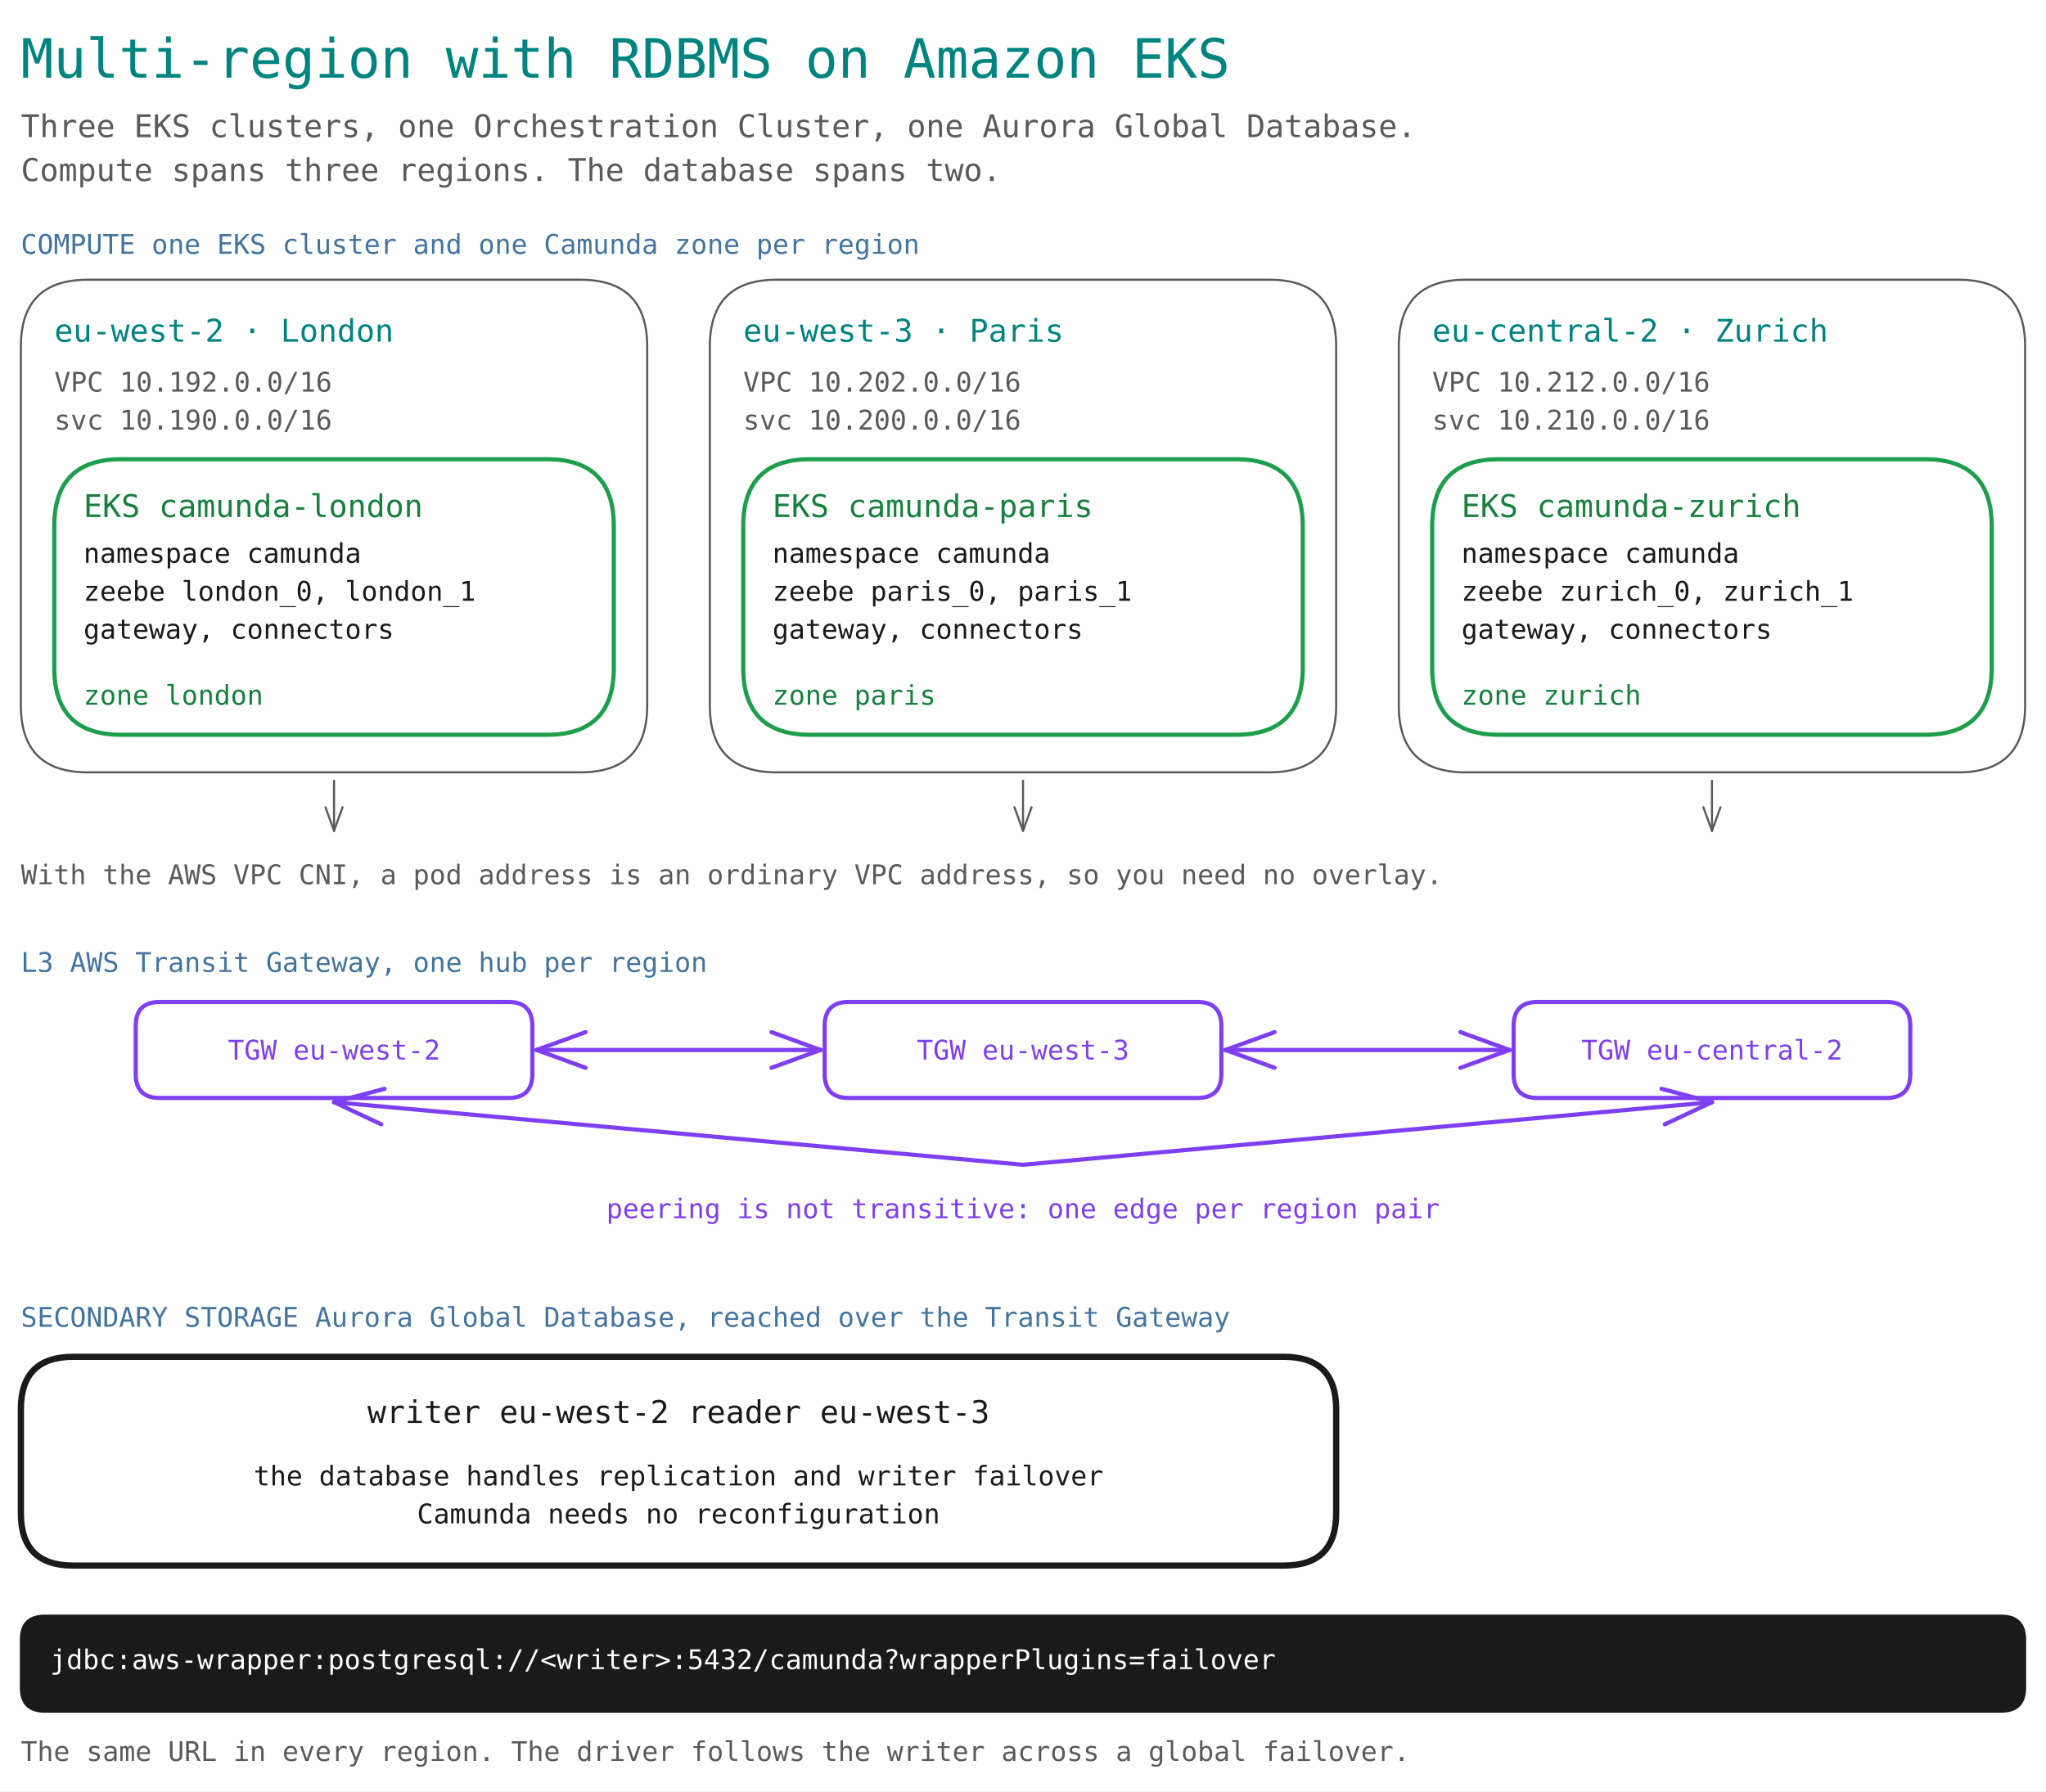
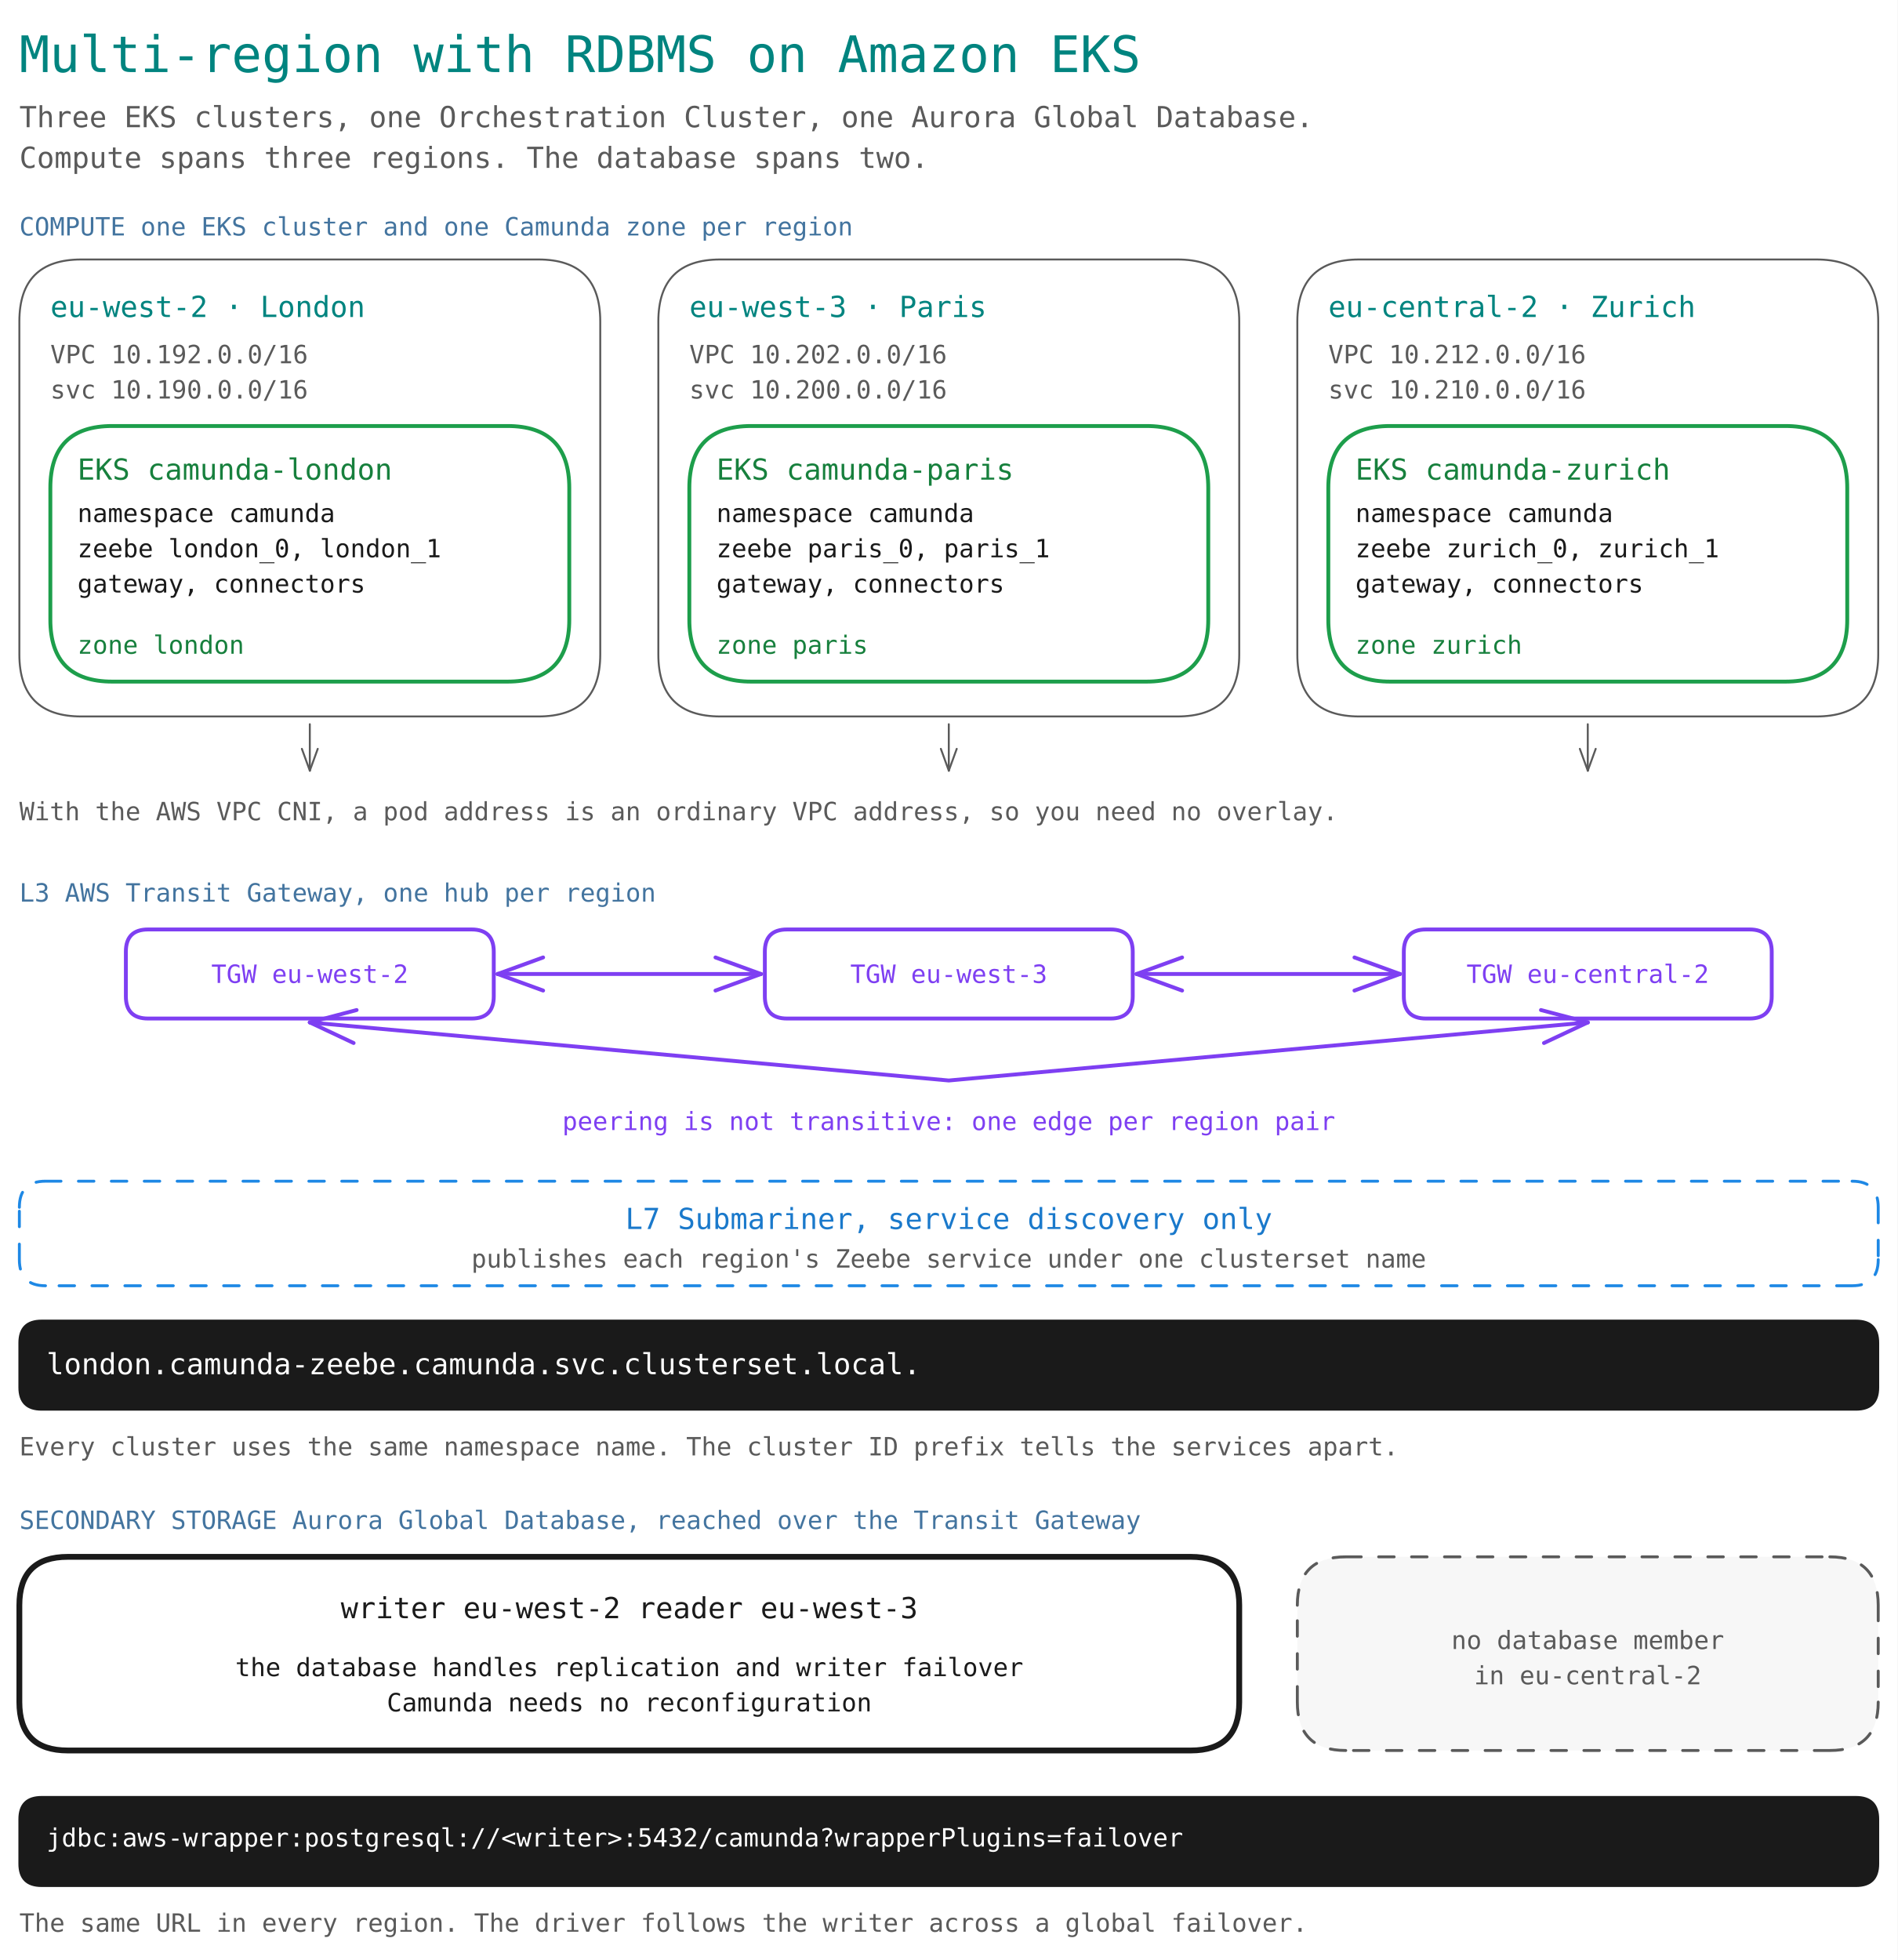
- <svg xmlns="http://www.w3.org/2000/svg" version="1.1" viewBox="0 0 980 858.2">
+ <svg xmlns="http://www.w3.org/2000/svg" version="1.1" viewBox="0 0 980 1012.2">
  <defs />
-   <rect x="0" y="0" width="980" height="858.2" fill="#ffffff" />
+   <rect x="0" y="0" width="980" height="1012.2" fill="#ffffff" />
  <g transform="translate(10 10) rotate(0 288.6 18.2)">
    <text x="0" y="27.214" font-family="ui-monospace, SFMono-Regular, Menlo, Consolas, monospace" font-size="26px" fill="#00847f" text-anchor="start" style="white-space: pre;" direction="ltr" dominant-baseline="alphabetic">Multi-region with RDBMS on Amazon EKS</text>
  </g>
  <g transform="translate(10 50) rotate(0 333 21)">
    <text x="0" y="15.7" font-family="ui-monospace, SFMono-Regular, Menlo, Consolas, monospace" font-size="15px" fill="#5a5a5a" text-anchor="start" style="white-space: pre;" direction="ltr" dominant-baseline="alphabetic">Three EKS clusters, one Orchestration Cluster, one Aurora Global Database.</text>
    <text x="0" y="36.7" font-family="ui-monospace, SFMono-Regular, Menlo, Consolas, monospace" font-size="15px" fill="#5a5a5a" text-anchor="start" style="white-space: pre;" direction="ltr" dominant-baseline="alphabetic">Compute spans three regions. The database spans two.</text>
  </g>
  <g transform="translate(10 108) rotate(0 222.3 9.1)">
    <text x="0" y="13.607" font-family="ui-monospace, SFMono-Regular, Menlo, Consolas, monospace" font-size="13px" fill="#43749f" text-anchor="start" style="white-space: pre;" direction="ltr" dominant-baseline="alphabetic">COMPUTE   one EKS cluster and one Camunda zone per region</text>
  </g>
  <g stroke-linecap="round" transform="translate(10 134) rotate(0 150 118)">
    <path d="M32 0 C106.09 0, 180.19 0, 268 0 C289.33 0, 300 10.67, 300 32 C300 82.78, 300 133.55, 300 204 C300 225.33, 289.33 236, 268 236 C219.93 236, 171.87 236, 32 236 C10.67 236, 0 225.33, 0 204 C0 155.51, 0 107.02, 0 32 C0 10.67, 10.67 0, 32 0" stroke="none" stroke-width="0" fill="#ffffff" />
    <path d="M32 0 C125.99 0, 219.98 0, 268 0 M32 0 C116.57 0, 201.15 0, 268 0 M268 0 C289.33 0, 300 10.67, 300 32 M268 0 C289.33 0, 300 10.67, 300 32 M300 32 C300 71.14, 300 110.27, 300 204 M300 32 C300 92.12, 300 152.24, 300 204 M300 204 C300 225.33, 289.33 236, 268 236 M300 204 C300 225.33, 289.33 236, 268 236 M268 236 C200.83 236, 133.65 236, 32 236 M268 236 C214.4 236, 160.8 236, 32 236 M32 236 C10.67 236, 0 225.33, 0 204 M32 236 C10.67 236, 0 225.33, 0 204 M0 204 C0 161.36, 0 118.71, 0 32 M0 204 C0 147.95, 0 91.91, 0 32 M0 32 C0 10.67, 10.67 0, 32 0 M0 32 C0 10.67, 10.67 0, 32 0" stroke="#5a5a5a" stroke-width="1" fill="none" />
  </g>
  <g transform="translate(26 148) rotate(0 90 10.5)">
    <text x="0" y="15.7" font-family="ui-monospace, SFMono-Regular, Menlo, Consolas, monospace" font-size="15px" fill="#00847f" text-anchor="start" style="white-space: pre;" direction="ltr" dominant-baseline="alphabetic">eu-west-2  ·  London</text>
  </g>
  <g transform="translate(26 174) rotate(0 70.2 18.2)">
    <text x="0" y="13.607" font-family="ui-monospace, SFMono-Regular, Menlo, Consolas, monospace" font-size="13px" fill="#5a5a5a" text-anchor="start" style="white-space: pre;" direction="ltr" dominant-baseline="alphabetic">VPC  10.192.0.0/16</text>
    <text x="0" y="31.807" font-family="ui-monospace, SFMono-Regular, Menlo, Consolas, monospace" font-size="13px" fill="#5a5a5a" text-anchor="start" style="white-space: pre;" direction="ltr" dominant-baseline="alphabetic">svc  10.190.0.0/16</text>
  </g>
  <g stroke-linecap="round" transform="translate(26 220) rotate(0 134 66)">
    <path d="M32 0 C79.71 0, 127.41 0, 236 0 C257.33 0, 268 10.67, 268 32 C268 48.82, 268 65.64, 268 100 C268 121.33, 257.33 132, 236 132 C191.89 132, 147.79 132, 32 132 C10.67 132, 0 121.33, 0 100 C0 76.79, 0 53.57, 0 32 C0 10.67, 10.67 0, 32 0" stroke="none" stroke-width="0" fill="#ffffff" />
    <path d="M32 0 C113.25 0, 194.5 0, 236 0 M32 0 C111.63 0, 191.25 0, 236 0 M236 0 C257.33 0, 268 10.67, 268 32 M236 0 C257.33 0, 268 10.67, 268 32 M268 32 C268 54.61, 268 77.23, 268 100 M268 32 C268 51.49, 268 70.99, 268 100 M268 100 C268 121.33, 257.33 132, 236 132 M268 100 C268 121.33, 257.33 132, 236 132 M236 132 C158.75 132, 81.5 132, 32 132 M236 132 C170.31 132, 104.61 132, 32 132 M32 132 C10.67 132, 0 121.33, 0 100 M32 132 C10.67 132, 0 121.33, 0 100 M0 100 C0 74.92, 0 49.85, 0 32 M0 100 C0 73.86, 0 47.73, 0 32 M0 32 C0 10.67, 10.67 0, 32 0 M0 32 C0 10.67, 10.67 0, 32 0" stroke="#1d9e4b" stroke-width="2" fill="none" />
  </g>
  <g transform="translate(40 232) rotate(0 85.5 10.5)">
    <text x="0" y="15.7" font-family="ui-monospace, SFMono-Regular, Menlo, Consolas, monospace" font-size="15px" fill="#17803d" text-anchor="start" style="white-space: pre;" direction="ltr" dominant-baseline="alphabetic">EKS  camunda-london</text>
  </g>
  <g transform="translate(40 256) rotate(0 93.6 27.3)">
    <text x="0" y="13.607" font-family="ui-monospace, SFMono-Regular, Menlo, Consolas, monospace" font-size="13px" fill="#1a1a1a" text-anchor="start" style="white-space: pre;" direction="ltr" dominant-baseline="alphabetic">namespace camunda</text>
    <text x="0" y="31.807" font-family="ui-monospace, SFMono-Regular, Menlo, Consolas, monospace" font-size="13px" fill="#1a1a1a" text-anchor="start" style="white-space: pre;" direction="ltr" dominant-baseline="alphabetic">zeebe london_0, london_1</text>
    <text x="0" y="50.007" font-family="ui-monospace, SFMono-Regular, Menlo, Consolas, monospace" font-size="13px" fill="#1a1a1a" text-anchor="start" style="white-space: pre;" direction="ltr" dominant-baseline="alphabetic">gateway, connectors</text>
  </g>
  <g transform="translate(40 324) rotate(0 42.9 9.1)">
    <text x="0" y="13.607" font-family="ui-monospace, SFMono-Regular, Menlo, Consolas, monospace" font-size="13px" fill="#17803d" text-anchor="start" style="white-space: pre;" direction="ltr" dominant-baseline="alphabetic">zone london</text>
  </g>
  <g stroke-linecap="round" transform="translate(340 134) rotate(0 150 118)">
    <path d="M32 0 C124.92 0, 217.84 0, 268 0 C289.33 0, 300 10.67, 300 32 C300 75.03, 300 118.07, 300 204 C300 225.33, 289.33 236, 268 236 C197.3 236, 126.6 236, 32 236 C10.67 236, 0 225.33, 0 204 C0 154.58, 0 105.17, 0 32 C0 10.67, 10.67 0, 32 0" stroke="none" stroke-width="0" fill="#ffffff" />
    <path d="M32 0 C126 0, 220.01 0, 268 0 M32 0 C118.44 0, 204.88 0, 268 0 M268 0 C289.33 0, 300 10.67, 300 32 M268 0 C289.33 0, 300 10.67, 300 32 M300 32 C300 78.88, 300 125.76, 300 204 M300 32 C300 66.89, 300 101.78, 300 204 M300 204 C300 225.33, 289.33 236, 268 236 M300 204 C300 225.33, 289.33 236, 268 236 M268 236 C196.24 236, 124.49 236, 32 236 M268 236 C209.33 236, 150.66 236, 32 236 M32 236 C10.67 236, 0 225.33, 0 204 M32 236 C10.67 236, 0 225.33, 0 204 M0 204 C0 158.72, 0 113.44, 0 32 M0 204 C0 135.94, 0 67.88, 0 32 M0 32 C0 10.67, 10.67 0, 32 0 M0 32 C0 10.67, 10.67 0, 32 0" stroke="#5a5a5a" stroke-width="1" fill="none" />
  </g>
  <g transform="translate(356 148) rotate(0 85.5 10.5)">
    <text x="0" y="15.7" font-family="ui-monospace, SFMono-Regular, Menlo, Consolas, monospace" font-size="15px" fill="#00847f" text-anchor="start" style="white-space: pre;" direction="ltr" dominant-baseline="alphabetic">eu-west-3  ·  Paris</text>
  </g>
  <g transform="translate(356 174) rotate(0 70.2 18.2)">
    <text x="0" y="13.607" font-family="ui-monospace, SFMono-Regular, Menlo, Consolas, monospace" font-size="13px" fill="#5a5a5a" text-anchor="start" style="white-space: pre;" direction="ltr" dominant-baseline="alphabetic">VPC  10.202.0.0/16</text>
    <text x="0" y="31.807" font-family="ui-monospace, SFMono-Regular, Menlo, Consolas, monospace" font-size="13px" fill="#5a5a5a" text-anchor="start" style="white-space: pre;" direction="ltr" dominant-baseline="alphabetic">svc  10.200.0.0/16</text>
  </g>
  <g stroke-linecap="round" transform="translate(356 220) rotate(0 134 66)">
    <path d="M32 0 C95.98 0, 159.97 0, 236 0 C257.33 0, 268 10.67, 268 32 C268 45.76, 268 59.52, 268 100 C268 121.33, 257.33 132, 236 132 C172.33 132, 108.66 132, 32 132 C10.67 132, 0 121.33, 0 100 C0 76.42, 0 52.84, 0 32 C0 10.67, 10.67 0, 32 0" stroke="none" stroke-width="0" fill="#ffffff" />
    <path d="M32 0 C113.26 0, 194.53 0, 236 0 M32 0 C113.24 0, 194.48 0, 236 0 M236 0 C257.33 0, 268 10.67, 268 32 M236 0 C257.33 0, 268 10.67, 268 32 M268 32 C268 57.68, 268 83.35, 268 100 M268 32 C268 55.12, 268 78.24, 268 100 M268 100 C268 121.33, 257.33 132, 236 132 M268 100 C268 121.33, 257.33 132, 236 132 M236 132 C154.79 132, 73.58 132, 32 132 M236 132 C165.92 132, 95.84 132, 32 132 M32 132 C10.67 132, 0 121.33, 0 100 M32 132 C10.67 132, 0 121.33, 0 100 M0 100 C0 73.88, 0 47.76, 0 32 M0 100 C0 82.72, 0 65.43, 0 32 M0 32 C0 10.67, 10.67 0, 32 0 M0 32 C0 10.67, 10.67 0, 32 0" stroke="#1d9e4b" stroke-width="2" fill="none" />
  </g>
  <g transform="translate(370 232) rotate(0 81 10.5)">
    <text x="0" y="15.7" font-family="ui-monospace, SFMono-Regular, Menlo, Consolas, monospace" font-size="15px" fill="#17803d" text-anchor="start" style="white-space: pre;" direction="ltr" dominant-baseline="alphabetic">EKS  camunda-paris</text>
  </g>
  <g transform="translate(370 256) rotate(0 85.8 27.3)">
    <text x="0" y="13.607" font-family="ui-monospace, SFMono-Regular, Menlo, Consolas, monospace" font-size="13px" fill="#1a1a1a" text-anchor="start" style="white-space: pre;" direction="ltr" dominant-baseline="alphabetic">namespace camunda</text>
    <text x="0" y="31.807" font-family="ui-monospace, SFMono-Regular, Menlo, Consolas, monospace" font-size="13px" fill="#1a1a1a" text-anchor="start" style="white-space: pre;" direction="ltr" dominant-baseline="alphabetic">zeebe paris_0, paris_1</text>
    <text x="0" y="50.007" font-family="ui-monospace, SFMono-Regular, Menlo, Consolas, monospace" font-size="13px" fill="#1a1a1a" text-anchor="start" style="white-space: pre;" direction="ltr" dominant-baseline="alphabetic">gateway, connectors</text>
  </g>
  <g transform="translate(370 324) rotate(0 39 9.1)">
    <text x="0" y="13.607" font-family="ui-monospace, SFMono-Regular, Menlo, Consolas, monospace" font-size="13px" fill="#17803d" text-anchor="start" style="white-space: pre;" direction="ltr" dominant-baseline="alphabetic">zone paris</text>
  </g>
  <g stroke-linecap="round" transform="translate(670 134) rotate(0 150 118)">
    <path d="M32 0 C96.55 0, 161.1 0, 268 0 C289.33 0, 300 10.67, 300 32 C300 67.29, 300 102.58, 300 204 C300 225.33, 289.33 236, 268 236 C174.67 236, 81.33 236, 32 236 C10.67 236, 0 225.33, 0 204 C0 153.66, 0 103.32, 0 32 C0 10.67, 10.67 0, 32 0" stroke="none" stroke-width="0" fill="#ffffff" />
    <path d="M32 0 C126.02 0, 220.04 0, 268 0 M32 0 C120.31 0, 208.62 0, 268 0 M268 0 C289.33 0, 300 10.67, 300 32 M268 0 C289.33 0, 300 10.67, 300 32 M300 32 C300 86.63, 300 141.26, 300 204 M300 32 C300 76.06, 300 120.12, 300 204 M300 204 C300 225.33, 289.33 236, 268 236 M300 204 C300 225.33, 289.33 236, 268 236 M268 236 C191.66 236, 115.33 236, 32 236 M268 236 C204.26 236, 140.52 236, 32 236 M32 236 C10.67 236, 0 225.33, 0 204 M32 236 C10.67 236, 0 225.33, 0 204 M0 204 C0 156.08, 0 108.17, 0 32 M0 204 C0 158.33, 0 112.66, 0 32 M0 32 C0 10.67, 10.67 0, 32 0 M0 32 C0 10.67, 10.67 0, 32 0" stroke="#5a5a5a" stroke-width="1" fill="none" />
  </g>
  <g transform="translate(686 148) rotate(0 103.5 10.5)">
    <text x="0" y="15.7" font-family="ui-monospace, SFMono-Regular, Menlo, Consolas, monospace" font-size="15px" fill="#00847f" text-anchor="start" style="white-space: pre;" direction="ltr" dominant-baseline="alphabetic">eu-central-2  ·  Zurich</text>
  </g>
  <g transform="translate(686 174) rotate(0 70.2 18.2)">
    <text x="0" y="13.607" font-family="ui-monospace, SFMono-Regular, Menlo, Consolas, monospace" font-size="13px" fill="#5a5a5a" text-anchor="start" style="white-space: pre;" direction="ltr" dominant-baseline="alphabetic">VPC  10.212.0.0/16</text>
    <text x="0" y="31.807" font-family="ui-monospace, SFMono-Regular, Menlo, Consolas, monospace" font-size="13px" fill="#5a5a5a" text-anchor="start" style="white-space: pre;" direction="ltr" dominant-baseline="alphabetic">svc  10.210.0.0/16</text>
  </g>
  <g stroke-linecap="round" transform="translate(686 220) rotate(0 134 66)">
    <path d="M32 0 C112.26 0, 192.52 0, 236 0 C257.33 0, 268 10.67, 268 32 C268 56.3, 268 80.59, 268 100 C268 121.33, 257.33 132, 236 132 C193.56 132, 151.13 132, 32 132 C10.67 132, 0 121.33, 0 100 C0 76.06, 0 52.11, 0 32 C0 10.67, 10.67 0, 32 0" stroke="none" stroke-width="0" fill="#ffffff" />
    <path d="M32 0 C113.28 0, 194.55 0, 236 0 M32 0 C74.05 0, 116.11 0, 236 0 M236 0 C257.33 0, 268 10.67, 268 32 M236 0 C257.33 0, 268 10.67, 268 32 M268 32 C268 47.14, 268 62.28, 268 100 M268 32 C268 58.74, 268 85.49, 268 100 M268 100 C268 121.33, 257.33 132, 236 132 M268 100 C268 121.33, 257.33 132, 236 132 M236 132 C191.63 132, 147.26 132, 32 132 M236 132 C161.54 132, 87.08 132, 32 132 M32 132 C10.67 132, 0 121.33, 0 100 M32 132 C10.67 132, 0 121.33, 0 100 M0 100 C0 72.84, 0 45.68, 0 32 M0 100 C0 77.97, 0 55.93, 0 32 M0 32 C0 10.67, 10.67 0, 32 0 M0 32 C0 10.67, 10.67 0, 32 0" stroke="#1d9e4b" stroke-width="2" fill="none" />
  </g>
  <g transform="translate(700 232) rotate(0 85.5 10.5)">
    <text x="0" y="15.7" font-family="ui-monospace, SFMono-Regular, Menlo, Consolas, monospace" font-size="15px" fill="#17803d" text-anchor="start" style="white-space: pre;" direction="ltr" dominant-baseline="alphabetic">EKS  camunda-zurich</text>
  </g>
  <g transform="translate(700 256) rotate(0 93.6 27.3)">
    <text x="0" y="13.607" font-family="ui-monospace, SFMono-Regular, Menlo, Consolas, monospace" font-size="13px" fill="#1a1a1a" text-anchor="start" style="white-space: pre;" direction="ltr" dominant-baseline="alphabetic">namespace camunda</text>
    <text x="0" y="31.807" font-family="ui-monospace, SFMono-Regular, Menlo, Consolas, monospace" font-size="13px" fill="#1a1a1a" text-anchor="start" style="white-space: pre;" direction="ltr" dominant-baseline="alphabetic">zeebe zurich_0, zurich_1</text>
    <text x="0" y="50.007" font-family="ui-monospace, SFMono-Regular, Menlo, Consolas, monospace" font-size="13px" fill="#1a1a1a" text-anchor="start" style="white-space: pre;" direction="ltr" dominant-baseline="alphabetic">gateway, connectors</text>
  </g>
  <g transform="translate(700 324) rotate(0 42.9 9.1)">
    <text x="0" y="13.607" font-family="ui-monospace, SFMono-Regular, Menlo, Consolas, monospace" font-size="13px" fill="#17803d" text-anchor="start" style="white-space: pre;" direction="ltr" dominant-baseline="alphabetic">zone zurich</text>
  </g>
  <g transform="translate(10 410) rotate(0 339.3 9.1)">
    <text x="0" y="13.607" font-family="ui-monospace, SFMono-Regular, Menlo, Consolas, monospace" font-size="13px" fill="#5a5a5a" text-anchor="start" style="white-space: pre;" direction="ltr" dominant-baseline="alphabetic">With the AWS VPC CNI, a pod address is an ordinary VPC address, so you need no overlay.</text>
  </g>
  <g transform="translate(10 452) rotate(0 171.6 9.1)">
    <text x="0" y="13.607" font-family="ui-monospace, SFMono-Regular, Menlo, Consolas, monospace" font-size="13px" fill="#43749f" text-anchor="start" style="white-space: pre;" direction="ltr" dominant-baseline="alphabetic">L3   AWS Transit Gateway, one hub per region</text>
  </g>
  <g stroke-linecap="round" transform="translate(65 480) rotate(0 95 23)">
    <path d="M11.5 0 C70.48 0, 129.45 0, 178.5 0 C186.17 0, 190 3.83, 190 11.5 C190 16.42, 190 21.33, 190 34.5 C190 42.17, 186.17 46, 178.5 46 C137.48 46, 96.47 46, 11.5 46 C3.83 46, 0 42.17, 0 34.5 C0 26.9, 0 19.3, 0 11.5 C0 3.83, 3.83 0, 11.5 0" stroke="none" stroke-width="0" fill="#ffffff" />
    <path d="M11.5 0 C78.05 0, 144.6 0, 178.5 0 M11.5 0 C61.94 0, 112.38 0, 178.5 0 M178.5 0 C186.17 0, 190 3.83, 190 11.5 M178.5 0 C186.17 0, 190 3.83, 190 11.5 M190 11.5 C190 19.27, 190 27.03, 190 34.5 M190 11.5 C190 16.21, 190 20.92, 190 34.5 M190 34.5 C190 42.17, 186.17 46, 178.5 46 M190 34.5 C190 42.17, 186.17 46, 178.5 46 M178.5 46 C128.47 46, 78.43 46, 11.5 46 M178.5 46 C136.79 46, 95.08 46, 11.5 46 M11.5 46 C3.83 46, 0 42.17, 0 34.5 M11.5 46 C3.83 46, 0 42.17, 0 34.5 M0 34.5 C0 26.17, 0 17.85, 0 11.5 M0 34.5 C0 27.61, 0 20.72, 0 11.5 M0 11.5 C0 3.83, 3.83 0, 11.5 0 M0 11.5 C0 3.83, 3.83 0, 11.5 0" stroke="#7e3ff2" stroke-width="2" fill="none" />
  </g>
  <g transform="translate(109.3 494) rotate(0 50.7 9.1)">
    <text x="50.7" y="13.607" font-family="ui-monospace, SFMono-Regular, Menlo, Consolas, monospace" font-size="13px" fill="#7e3ff2" text-anchor="middle" style="white-space: pre;" direction="ltr" dominant-baseline="alphabetic">TGW eu-west-2</text>
  </g>
  <g stroke-linecap="round" transform="translate(395 480) rotate(0 95 23)">
    <path d="M11.5 0 C50.43 0, 89.35 0, 178.5 0 C186.17 0, 190 3.83, 190 11.5 C190 18.75, 190 26, 190 34.5 C190 42.17, 186.17 46, 178.5 46 C113.82 46, 49.14 46, 11.5 46 C3.83 46, 0 42.17, 0 34.5 C0 27.52, 0 20.54, 0 11.5 C0 3.83, 3.83 0, 11.5 0" stroke="none" stroke-width="0" fill="#ffffff" />
    <path d="M11.5 0 C78.05 0, 144.6 0, 178.5 0 M11.5 0 C76.63 0, 141.76 0, 178.5 0 M178.5 0 C186.17 0, 190 3.83, 190 11.5 M178.5 0 C186.17 0, 190 3.83, 190 11.5 M190 11.5 C190 16.28, 190 21.05, 190 34.5 M190 11.5 C190 19.84, 190 28.19, 190 34.5 M190 34.5 C190 42.17, 186.17 46, 178.5 46 M190 34.5 C190 42.17, 186.17 46, 178.5 46 M178.5 46 C118 46, 57.49 46, 11.5 46 M178.5 46 C126.22 46, 73.94 46, 11.5 46 M11.5 46 C3.83 46, 0 42.17, 0 34.5 M11.5 46 C3.83 46, 0 42.17, 0 34.5 M0 34.5 C0 27.39, 0 20.27, 0 11.5 M0 34.5 C0 29.78, 0 25.06, 0 11.5 M0 11.5 C0 3.83, 3.83 0, 11.5 0 M0 11.5 C0 3.83, 3.83 0, 11.5 0" stroke="#7e3ff2" stroke-width="2" fill="none" />
  </g>
  <g transform="translate(439.3 494) rotate(0 50.7 9.1)">
    <text x="50.7" y="13.607" font-family="ui-monospace, SFMono-Regular, Menlo, Consolas, monospace" font-size="13px" fill="#7e3ff2" text-anchor="middle" style="white-space: pre;" direction="ltr" dominant-baseline="alphabetic">TGW eu-west-3</text>
  </g>
  <g stroke-linecap="round" transform="translate(725 480) rotate(0 95 23)">
    <path d="M11.5 0 C63.77 0, 116.05 0, 178.5 0 C186.17 0, 190 3.83, 190 11.5 C190 16.48, 190 21.46, 190 34.5 C190 42.17, 186.17 46, 178.5 46 C123.56 46, 68.62 46, 11.5 46 C3.83 46, 0 42.17, 0 34.5 C0 28.14, 0 21.79, 0 11.5 C0 3.83, 3.83 0, 11.5 0" stroke="none" stroke-width="0" fill="#ffffff" />
    <path d="M11.5 0 C78.05 0, 144.61 0, 178.5 0 M11.5 0 C57.92 0, 104.35 0, 178.5 0 M178.5 0 C186.17 0, 190 3.83, 190 11.5 M178.5 0 C186.17 0, 190 3.83, 190 11.5 M190 11.5 C190 17.89, 190 24.27, 190 34.5 M190 11.5 C190 18.88, 190 26.26, 190 34.5 M190 34.5 C190 42.17, 186.17 46, 178.5 46 M190 34.5 C190 42.17, 186.17 46, 178.5 46 M178.5 46 C140.93 46, 103.36 46, 11.5 46 M178.5 46 C115.65 46, 52.81 46, 11.5 46 M11.5 46 C3.83 46, 0 42.17, 0 34.5 M11.5 46 C3.83 46, 0 42.17, 0 34.5 M0 34.5 C0 28.6, 0 22.7, 0 11.5 M0 34.5 C0 27.35, 0 20.2, 0 11.5 M0 11.5 C0 3.83, 3.83 0, 11.5 0 M0 11.5 C0 3.83, 3.83 0, 11.5 0" stroke="#7e3ff2" stroke-width="2" fill="none" />
  </g>
  <g transform="translate(757.6 494) rotate(0 62.4 9.1)">
    <text x="62.4" y="13.607" font-family="ui-monospace, SFMono-Regular, Menlo, Consolas, monospace" font-size="13px" fill="#7e3ff2" text-anchor="middle" style="white-space: pre;" direction="ltr" dominant-baseline="alphabetic">TGW eu-central-2</text>
  </g>
  <g stroke-linecap="round">
    <g transform="translate(257 503) rotate(0 68 0)">
      <path d="M0 0 C54.2 0, 108.41 0, 136 0 M0 0 C49.77 0, 99.54 0, 136 0" stroke="#7e3ff2" stroke-width="2" fill="none" />
    </g>
    <g transform="translate(257 503) rotate(0 68 0)">
      <path d="M23.49 -8.55 C14.13 -5.14, 4.77 -1.73, 0 0 M23.49 -8.55 C14.89 -5.42, 6.3 -2.29, 0 0" stroke="#7e3ff2" stroke-width="2" fill="none" />
    </g>
    <g transform="translate(257 503) rotate(0 68 0)">
      <path d="M23.49 8.55 C14.13 5.14, 4.77 1.73, 0 0 M23.49 8.55 C14.89 5.42, 6.3 2.29, 0 0" stroke="#7e3ff2" stroke-width="2" fill="none" />
    </g>
    <g transform="translate(257 503) rotate(0 68 0)">
      <path d="M112.51 8.55 C121.87 5.14, 131.23 1.73, 136 0 M112.51 8.55 C121.11 5.42, 129.7 2.29, 136 0" stroke="#7e3ff2" stroke-width="2" fill="none" />
    </g>
    <g transform="translate(257 503) rotate(0 68 0)">
      <path d="M112.51 -8.55 C121.87 -5.14, 131.23 -1.73, 136 0 M112.51 -8.55 C121.11 -5.42, 129.7 -2.29, 136 0" stroke="#7e3ff2" stroke-width="2" fill="none" />
    </g>
  </g>
  <mask />
  <g stroke-linecap="round">
    <g transform="translate(587 503) rotate(0 68 0)">
      <path d="M0 0 C54.2 0, 108.41 0, 136 0 M0 0 C42.15 0, 84.31 0, 136 0" stroke="#7e3ff2" stroke-width="2" fill="none" />
    </g>
    <g transform="translate(587 503) rotate(0 68 0)">
      <path d="M23.49 -8.55 C14.13 -5.14, 4.77 -1.73, 0 0 M23.49 -8.55 C16.21 -5.9, 8.93 -3.25, 0 0" stroke="#7e3ff2" stroke-width="2" fill="none" />
    </g>
    <g transform="translate(587 503) rotate(0 68 0)">
      <path d="M23.49 8.55 C14.13 5.14, 4.77 1.73, 0 0 M23.49 8.55 C16.21 5.9, 8.93 3.25, 0 0" stroke="#7e3ff2" stroke-width="2" fill="none" />
    </g>
    <g transform="translate(587 503) rotate(0 68 0)">
      <path d="M112.51 8.55 C121.87 5.14, 131.23 1.73, 136 0 M112.51 8.55 C119.79 5.9, 127.07 3.25, 136 0" stroke="#7e3ff2" stroke-width="2" fill="none" />
    </g>
    <g transform="translate(587 503) rotate(0 68 0)">
      <path d="M112.51 -8.55 C121.87 -5.14, 131.23 -1.73, 136 0 M112.51 -8.55 C119.79 -5.9, 127.07 -3.25, 136 0" stroke="#7e3ff2" stroke-width="2" fill="none" />
    </g>
  </g>
  <mask />
  <g stroke-linecap="round">
    <g transform="translate(160 528) rotate(0 330 15)">
      <path d="M0 0 C131.53 11.96, 263.05 23.91, 330 30 M0 0 C83.8 7.62, 167.6 15.24, 330 30 M330 30 C454.52 18.68, 579.05 7.36, 660 0 M330 30 C397.9 23.83, 465.81 17.65, 660 0" stroke="#7e3ff2" stroke-width="2" fill="none" />
    </g>
    <g transform="translate(160 528) rotate(0 330 15)">
      <path d="M24.17 -6.39 C14.54 -3.84, 4.9 -1.3, 0 0 M24.17 -6.39 C18.03 -4.77, 11.89 -3.14, 0 0" stroke="#7e3ff2" stroke-width="2" fill="none" />
    </g>
    <g transform="translate(160 528) rotate(0 330 15)">
      <path d="M22.62 10.64 C13.61 6.4, 4.59 2.16, 0 0 M22.62 10.64 C16.88 7.94, 11.13 5.24, 0 0" stroke="#7e3ff2" stroke-width="2" fill="none" />
    </g>
    <g transform="translate(160 528) rotate(0 330 15)">
      <path d="M637.38 10.64 C646.39 6.4, 655.41 2.16, 660 0 M637.38 10.64 C643.12 7.94, 648.87 5.24, 660 0" stroke="#7e3ff2" stroke-width="2" fill="none" />
    </g>
    <g transform="translate(160 528) rotate(0 330 15)">
      <path d="M635.83 -6.39 C645.46 -3.84, 655.1 -1.3, 660 0 M635.83 -6.39 C641.97 -4.77, 648.11 -3.14, 660 0" stroke="#7e3ff2" stroke-width="2" fill="none" />
    </g>
  </g>
  <mask />
  <g transform="translate(291.1 570) rotate(0 198.9 9.1)">
    <text x="198.9" y="13.607" font-family="ui-monospace, SFMono-Regular, Menlo, Consolas, monospace" font-size="13px" fill="#7e3ff2" text-anchor="middle" style="white-space: pre;" direction="ltr" dominant-baseline="alphabetic">peering is not transitive: one edge per region pair</text>
  </g>
-   <g transform="translate(10 622) rotate(0 296.4 9.1)">
+   <g stroke-linecap="round" transform="translate(10 610) rotate(0 480 27)">
+     <path d="M13.5 0 C212.28 0, 411.05 0, 946.5 0 C955.5 0, 960 4.5, 960 13.5 C960 23.07, 960 32.64, 960 40.5 C960 49.5, 955.5 54, 946.5 54 C668.28 54, 390.07 54, 13.5 54 C4.5 54, 0 49.5, 0 40.5 C0 32.91, 0 25.33, 0 13.5 C0 4.5, 4.5 0, 13.5 0" stroke="none" stroke-width="0" fill="#ffffff" />
+     <path d="M13.5 0 C385.38 0, 757.26 0, 946.5 0 M946.5 0 C955.5 0, 960 4.5, 960 13.5 M960 13.5 C960 19.5, 960 25.5, 960 40.5 M960 40.5 C960 49.5, 955.5 54, 946.5 54 M946.5 54 C678.07 54, 409.65 54, 13.5 54 M13.5 54 C4.5 54, 0 49.5, 0 40.5 M0 40.5 C0 34.11, 0 27.71, 0 13.5 M0 13.5 C0 4.5, 4.5 0, 13.5 0" stroke="#1e88e5" stroke-width="1.5" fill="none" stroke-dasharray="8 9" />
+   </g>
+   <g transform="translate(314.5 619) rotate(0 175.5 10.5)">
+     <text x="175.5" y="15.7" font-family="ui-monospace, SFMono-Regular, Menlo, Consolas, monospace" font-size="15px" fill="#1a79cb" text-anchor="middle" style="white-space: pre;" direction="ltr" dominant-baseline="alphabetic">L7   Submariner, service discovery only</text>
+   </g>
+   <g transform="translate(244.3 641) rotate(0 245.7 9.1)">
+     <text x="245.7" y="13.607" font-family="ui-monospace, SFMono-Regular, Menlo, Consolas, monospace" font-size="13px" fill="#5a5a5a" text-anchor="middle" style="white-space: pre;" direction="ltr" dominant-baseline="alphabetic">publishes each region's Zeebe service under one clusterset name</text>
+   </g>
+   <g stroke-linecap="round" transform="translate(10 682) rotate(0 480 23)">
+     <path d="M11.5 0 C267.06 0, 522.62 0, 948.5 0 C956.17 0, 960 3.83, 960 11.5 C960 17.78, 960 24.06, 960 34.5 C960 42.17, 956.17 46, 948.5 46 C605.01 46, 261.52 46, 11.5 46 C3.83 46, 0 42.17, 0 34.5 C0 28.64, 0 22.78, 0 11.5 C0 3.83, 3.83 0, 11.5 0" stroke="none" stroke-width="0" fill="#1a1a1a" />
+     <path d="M11.5 0 C385 0, 758.5 0, 948.5 0 M11.5 0 C361.82 0, 712.15 0, 948.5 0 M948.5 0 C956.17 0, 960 3.83, 960 11.5 M948.5 0 C956.17 0, 960 3.83, 960 11.5 M960 11.5 C960 20.53, 960 29.56, 960 34.5 M960 11.5 C960 19.14, 960 26.78, 960 34.5 M960 34.5 C960 42.17, 956.17 46, 948.5 46 M960 34.5 C960 42.17, 956.17 46, 948.5 46 M948.5 46 C660.76 46, 373.02 46, 11.5 46 M948.5 46 C703.85 46, 459.2 46, 11.5 46 M11.5 46 C3.83 46, 0 42.17, 0 34.5 M11.5 46 C3.83 46, 0 42.17, 0 34.5 M0 34.5 C0 29.46, 0 24.42, 0 11.5 M0 34.5 C0 27.91, 0 21.33, 0 11.5 M0 11.5 C0 3.83, 3.83 0, 11.5 0 M0 11.5 C0 3.83, 3.83 0, 11.5 0" stroke="#1a1a1a" stroke-width="1" fill="none" />
+   </g>
+   <g transform="translate(24 694) rotate(0 225 10.5)">
+     <text x="0" y="15.7" font-family="ui-monospace, SFMono-Regular, Menlo, Consolas, monospace" font-size="15px" fill="#ffffff" text-anchor="start" style="white-space: pre;" direction="ltr" dominant-baseline="alphabetic">london.camunda-zeebe.camunda.svc.clusterset.local.</text>
+   </g>
+   <g transform="translate(10 738) rotate(0 354.9 9.1)">
+     <text x="0" y="13.607" font-family="ui-monospace, SFMono-Regular, Menlo, Consolas, monospace" font-size="13px" fill="#5a5a5a" text-anchor="start" style="white-space: pre;" direction="ltr" dominant-baseline="alphabetic">Every cluster uses the same namespace name. The cluster ID prefix tells the services apart.</text>
+   </g>
+   <g transform="translate(10 776) rotate(0 296.4 9.1)">
    <text x="0" y="13.607" font-family="ui-monospace, SFMono-Regular, Menlo, Consolas, monospace" font-size="13px" fill="#43749f" text-anchor="start" style="white-space: pre;" direction="ltr" dominant-baseline="alphabetic">SECONDARY STORAGE   Aurora Global Database, reached over the Transit Gateway</text>
  </g>
-   <g stroke-linecap="round" transform="translate(10 650) rotate(0 315 50)">
+   <g stroke-linecap="round" transform="translate(10 804) rotate(0 315 50)">
    <path d="M25 0 C159.92 0, 294.84 0, 605 0 C621.67 0, 630 8.33, 630 25 C630 38.79, 630 52.58, 630 75 C630 91.67, 621.67 100, 605 100 C460.02 100, 315.05 100, 25 100 C8.33 100, 0 91.67, 0 75 C0 64.97, 0 54.94, 0 25 C0 8.33, 8.33 0, 25 0" stroke="none" stroke-width="0" fill="#ffffff" />
    <path d="M25 0 C256.22 0, 487.43 0, 605 0 M25 0 C227.9 0, 430.8 0, 605 0 M605 0 C621.67 0, 630 8.33, 630 25 M605 0 C621.67 0, 630 8.33, 630 25 M630 25 C630 41.64, 630 58.27, 630 75 M630 25 C630 37.42, 630 49.84, 630 75 M630 75 C630 91.67, 621.67 100, 605 100 M630 75 C630 91.67, 621.67 100, 605 100 M605 100 C470.17 100, 335.34 100, 25 100 M605 100 C380.16 100, 155.31 100, 25 100 M25 100 C8.33 100, 0 91.67, 0 75 M25 100 C8.33 100, 0 91.67, 0 75 M0 75 C0 59.32, 0 43.65, 0 25 M0 75 C0 60.12, 0 45.23, 0 25 M0 25 C0 8.33, 8.33 0, 25 0 M0 25 C0 8.33, 8.33 0, 25 0" stroke="#1a1a1a" stroke-width="3" fill="none" />
  </g>
-   <g transform="translate(127 666) rotate(0 198 10.5)">
+   <g transform="translate(127 820) rotate(0 198 10.5)">
    <text x="198" y="15.7" font-family="ui-monospace, SFMono-Regular, Menlo, Consolas, monospace" font-size="15px" fill="#1a1a1a" text-anchor="middle" style="white-space: pre;" direction="ltr" dominant-baseline="alphabetic">writer  eu-west-2          reader  eu-west-3</text>
  </g>
-   <g transform="translate(122.2 698) rotate(0 202.8 18.2)">
+   <g transform="translate(122.2 852) rotate(0 202.8 18.2)">
    <text x="202.8" y="13.607" font-family="ui-monospace, SFMono-Regular, Menlo, Consolas, monospace" font-size="13px" fill="#1a1a1a" text-anchor="middle" style="white-space: pre;" direction="ltr" dominant-baseline="alphabetic">the database handles replication and writer failover</text>
    <text x="202.8" y="31.807" font-family="ui-monospace, SFMono-Regular, Menlo, Consolas, monospace" font-size="13px" fill="#1a1a1a" text-anchor="middle" style="white-space: pre;" direction="ltr" dominant-baseline="alphabetic">Camunda needs no reconfiguration</text>
  </g>
-   <g stroke-linecap="round" transform="translate(10 774) rotate(0 480 23)">
+   <g stroke-linecap="round" transform="translate(670 804) rotate(0 150 50)">
+     <path d="M25 0 C106.63 0, 188.25 0, 275 0 C291.67 0, 300 8.33, 300 25 C300 38.63, 300 52.26, 300 75 C300 91.67, 291.67 100, 275 100 C216.4 100, 157.81 100, 25 100 C8.33 100, 0 91.67, 0 75 C0 57.19, 0 39.37, 0 25 C0 8.33, 8.33 0, 25 0" stroke="none" stroke-width="0" fill="#f7f7f7" />
+     <path d="M25 0 C124.67 0, 224.34 0, 275 0 M275 0 C291.67 0, 300 8.33, 300 25 M300 25 C300 37.46, 300 49.92, 300 75 M300 75 C300 91.67, 291.67 100, 275 100 M275 100 C215.56 100, 156.13 100, 25 100 M25 100 C8.33 100, 0 91.67, 0 75 M0 75 C0 64.77, 0 54.53, 0 25 M0 25 C0 8.33, 8.33 0, 25 0" stroke="#5a5a5a" stroke-width="1.5" fill="none" stroke-dasharray="8 9" />
+   </g>
+   <g transform="translate(749.8 838) rotate(0 70.2 18.2)">
+     <text x="70.2" y="13.607" font-family="ui-monospace, SFMono-Regular, Menlo, Consolas, monospace" font-size="13px" fill="#5a5a5a" text-anchor="middle" style="white-space: pre;" direction="ltr" dominant-baseline="alphabetic">no database member</text>
+     <text x="70.2" y="31.807" font-family="ui-monospace, SFMono-Regular, Menlo, Consolas, monospace" font-size="13px" fill="#5a5a5a" text-anchor="middle" style="white-space: pre;" direction="ltr" dominant-baseline="alphabetic">in eu-central-2</text>
+   </g>
+   <g stroke-linecap="round" transform="translate(10 928) rotate(0 480 23)">
    <path d="M11.5 0 C229.32 0, 447.14 0, 948.5 0 C956.17 0, 960 3.83, 960 11.5 C960 19.08, 960 26.65, 960 34.5 C960 42.17, 956.17 46, 948.5 46 C757.18 46, 565.87 46, 11.5 46 C3.83 46, 0 42.17, 0 34.5 C0 29.14, 0 23.78, 0 11.5 C0 3.83, 3.83 0, 11.5 0" stroke="none" stroke-width="0" fill="#1a1a1a" />
    <path d="M11.5 0 C385.08 0, 758.65 0, 948.5 0 M11.5 0 C264.27 0, 517.04 0, 948.5 0 M948.5 0 C956.17 0, 960 3.83, 960 11.5 M948.5 0 C956.17 0, 960 3.83, 960 11.5 M960 11.5 C960 18.58, 960 25.66, 960 34.5 M960 11.5 C960 19.4, 960 27.31, 960 34.5 M960 34.5 C960 42.17, 956.17 46, 948.5 46 M960 34.5 C960 42.17, 956.17 46, 948.5 46 M948.5 46 C583.83 46, 219.16 46, 11.5 46 M948.5 46 C624.43 46, 300.35 46, 11.5 46 M11.5 46 C3.83 46, 0 42.17, 0 34.5 M11.5 46 C3.83 46, 0 42.17, 0 34.5 M0 34.5 C0 25.72, 0 16.95, 0 11.5 M0 34.5 C0 28.48, 0 22.45, 0 11.5 M0 11.5 C0 3.83, 3.83 0, 11.5 0 M0 11.5 C0 3.83, 3.83 0, 11.5 0" stroke="#1a1a1a" stroke-width="1" fill="none" />
  </g>
-   <g transform="translate(24 786) rotate(0 292.5 9.1)">
+   <g transform="translate(24 940) rotate(0 292.5 9.1)">
    <text x="0" y="13.607" font-family="ui-monospace, SFMono-Regular, Menlo, Consolas, monospace" font-size="13px" fill="#ffffff" text-anchor="start" style="white-space: pre;" direction="ltr" dominant-baseline="alphabetic">jdbc:aws-wrapper:postgresql://&lt;writer&gt;:5432/camunda?wrapperPlugins=failover</text>
  </g>
-   <g transform="translate(10 830) rotate(0 331.5 9.1)">
+   <g transform="translate(10 984) rotate(0 331.5 9.1)">
    <text x="0" y="13.607" font-family="ui-monospace, SFMono-Regular, Menlo, Consolas, monospace" font-size="13px" fill="#5a5a5a" text-anchor="start" style="white-space: pre;" direction="ltr" dominant-baseline="alphabetic">The same URL in every region. The driver follows the writer across a global failover.</text>
  </g>
  <g stroke-linecap="round">
    <g transform="translate(160 374) rotate(0 0 12)">
      <path d="M0 0 C0 6.08, 0 12.15, 0 24 M0 0 C0 9.14, 0 18.27, 0 24" stroke="#5a5a5a" stroke-width="1" fill="none" />
    </g>
    <g transform="translate(160 374) rotate(0 0 12)">
      <path d="M-4.1 12.72 C-3.07 15.58, -2.03 18.43, 0 24 M-4.1 12.72 C-2.54 17.02, -0.98 21.31, 0 24" stroke="#5a5a5a" stroke-width="1" fill="none" />
    </g>
    <g transform="translate(160 374) rotate(0 0 12)">
      <path d="M4.1 12.72 C3.07 15.58, 2.03 18.43, 0 24 M4.1 12.72 C2.54 17.02, 0.98 21.31, 0 24" stroke="#5a5a5a" stroke-width="1" fill="none" />
    </g>
  </g>
  <mask />
  <g stroke-linecap="round">
    <g transform="translate(490 374) rotate(0 0 12)">
      <path d="M0 0 C0 6.11, 0 12.22, 0 24 M0 0 C0 8.13, 0 16.25, 0 24" stroke="#5a5a5a" stroke-width="1" fill="none" />
    </g>
    <g transform="translate(490 374) rotate(0 0 12)">
      <path d="M-4.1 12.72 C-3.06 15.59, -2.01 18.47, 0 24 M-4.1 12.72 C-2.71 16.54, -1.32 20.36, 0 24" stroke="#5a5a5a" stroke-width="1" fill="none" />
    </g>
    <g transform="translate(490 374) rotate(0 0 12)">
      <path d="M4.1 12.72 C3.06 15.59, 2.01 18.47, 0 24 M4.1 12.72 C2.71 16.54, 1.32 20.36, 0 24" stroke="#5a5a5a" stroke-width="1" fill="none" />
    </g>
  </g>
  <mask />
  <g stroke-linecap="round">
    <g transform="translate(820 374) rotate(0 0 12)">
      <path d="M0 0 C0 6.15, 0 12.29, 0 24 M0 0 C0 7.12, 0 14.23, 0 24" stroke="#5a5a5a" stroke-width="1" fill="none" />
    </g>
    <g transform="translate(820 374) rotate(0 0 12)">
      <path d="M-4.1 12.72 C-3.05 15.61, -2 18.5, 0 24 M-4.1 12.72 C-2.89 16.07, -1.67 19.41, 0 24" stroke="#5a5a5a" stroke-width="1" fill="none" />
    </g>
    <g transform="translate(820 374) rotate(0 0 12)">
      <path d="M4.1 12.72 C3.05 15.61, 2 18.5, 0 24 M4.1 12.72 C2.89 16.07, 1.67 19.41, 0 24" stroke="#5a5a5a" stroke-width="1" fill="none" />
    </g>
  </g>
  <mask />
</svg>
